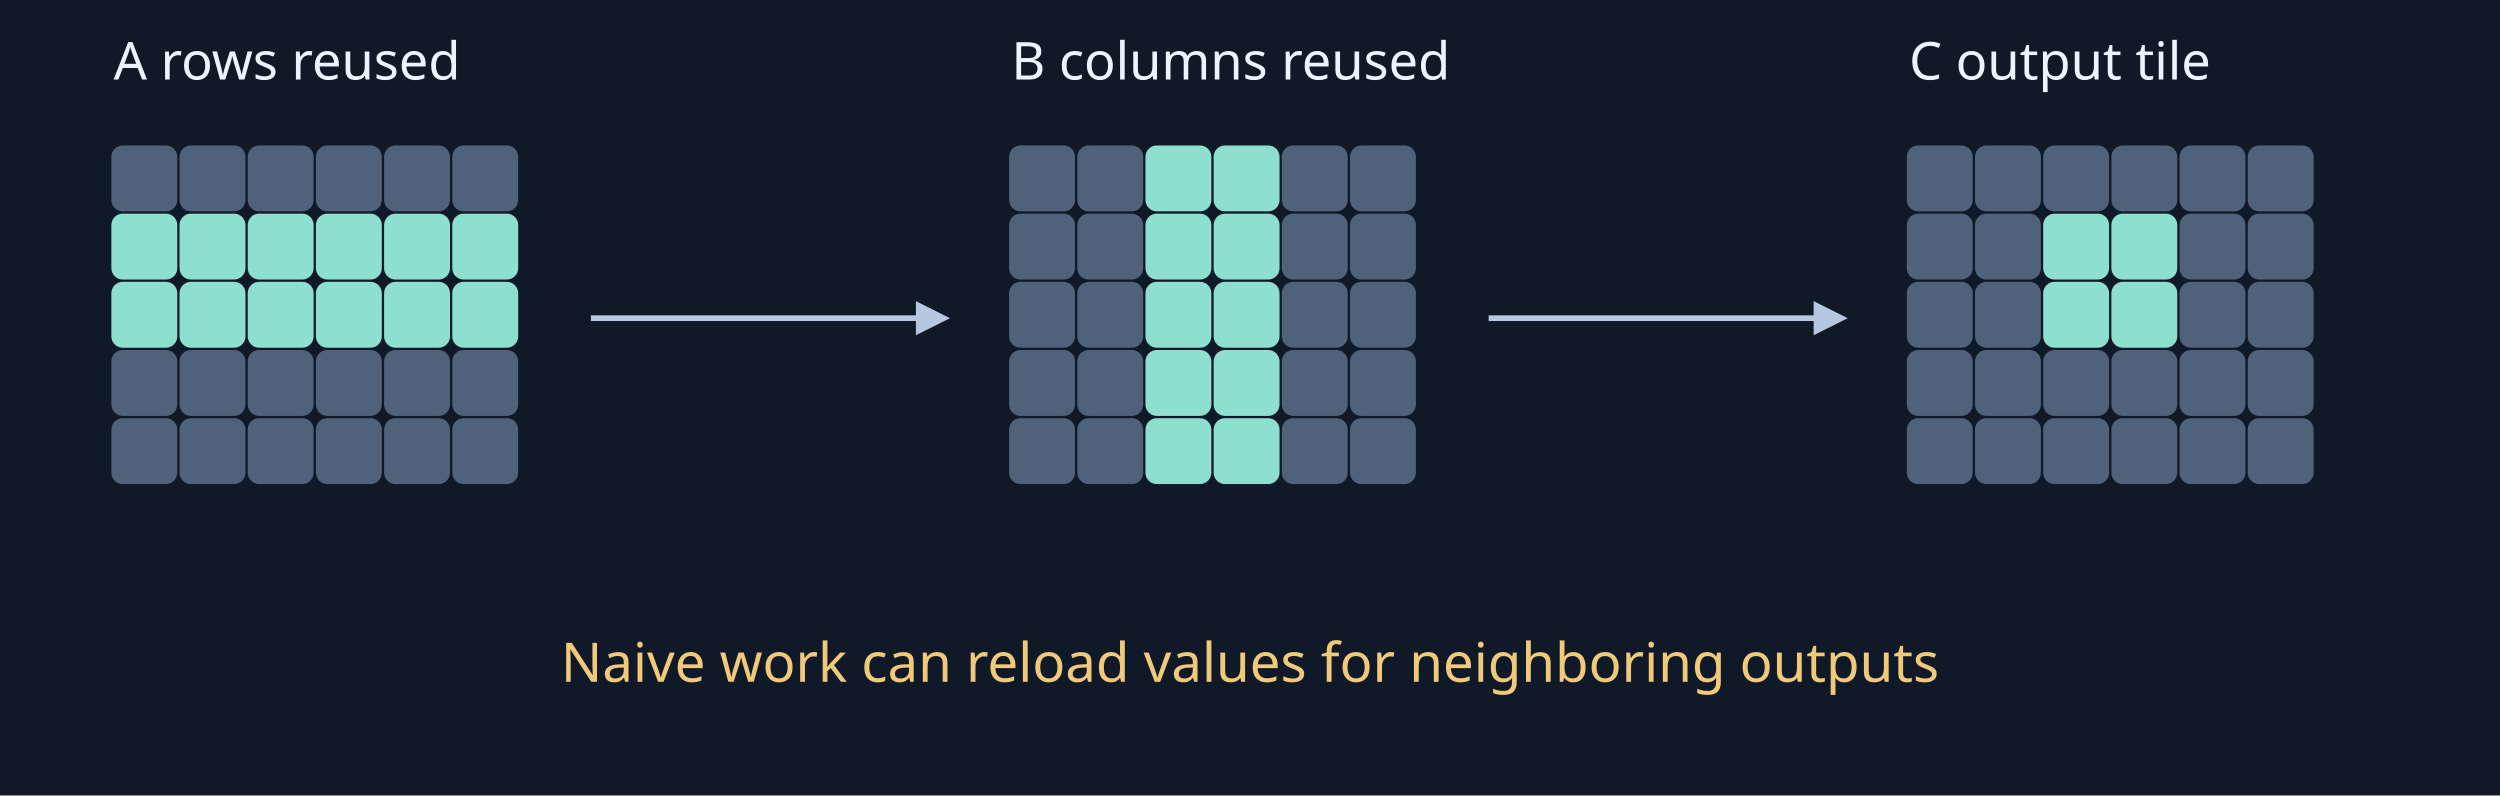
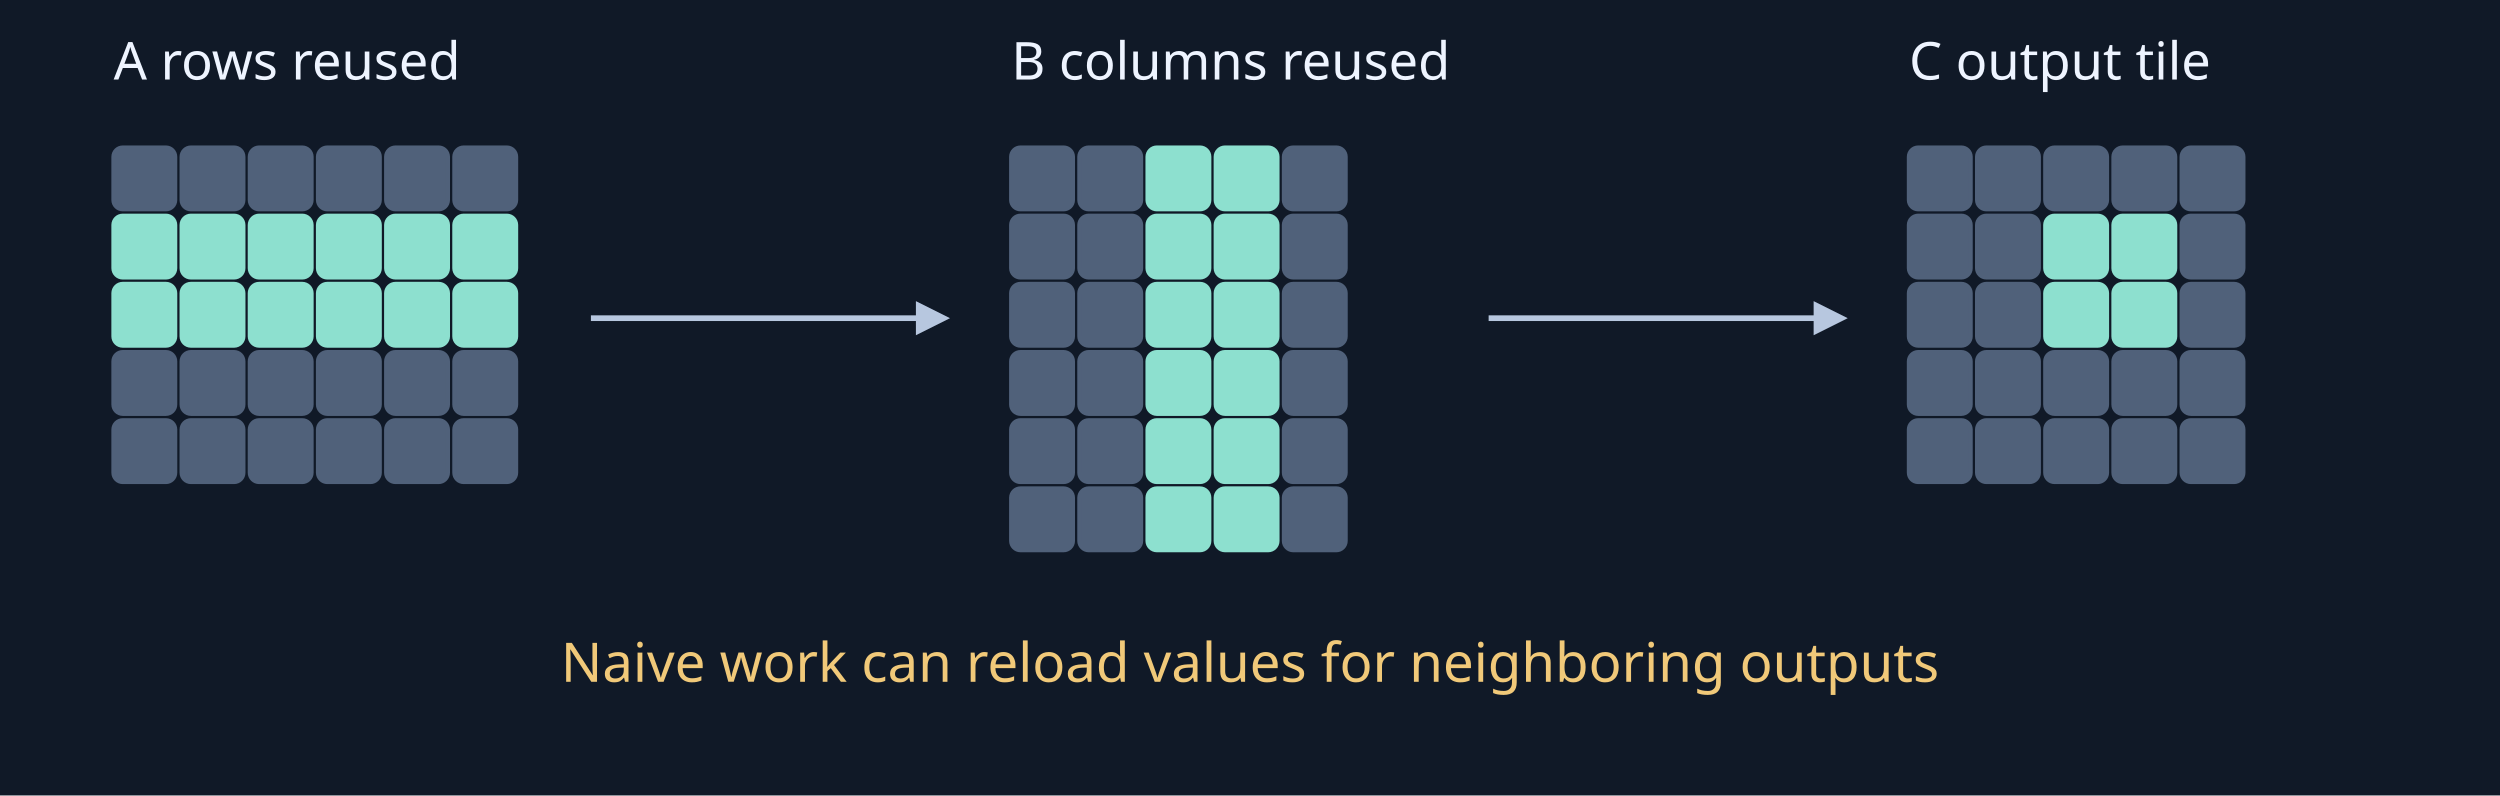
<svg xmlns="http://www.w3.org/2000/svg" viewBox="0 0 1100 350" role="img" aria-labelledby="mechanism-09-03-title mechanism-09-03-desc" style="display:block;width:100%;height:auto">
  <defs>
    <marker id="mechanism-09-03-arrow" viewBox="0 0 10 10" refX="8" refY="5" markerWidth="6" markerHeight="6" orient="auto-start-reverse">
      <path d="M0 0 L10 5 L0 10Z" fill="#b7c7df" />
    </marker>
  </defs>
  <rect width="1100" height="350" fill="#101927" />
  <g font-family="system-ui,sans-serif">
    <text x="50" y="35" font-size="23" fill="#eef4ff" text-anchor="start">A rows reused</text>
    <rect x="50" y="65" width="27" height="27" rx="4" fill="#50617a" stroke="#50617a" stroke-width="2" />
    <rect x="80" y="65" width="27" height="27" rx="4" fill="#50617a" stroke="#50617a" stroke-width="2" />
    <rect x="110" y="65" width="27" height="27" rx="4" fill="#50617a" stroke="#50617a" stroke-width="2" />
    <rect x="140" y="65" width="27" height="27" rx="4" fill="#50617a" stroke="#50617a" stroke-width="2" />
    <rect x="170" y="65" width="27" height="27" rx="4" fill="#50617a" stroke="#50617a" stroke-width="2" />
    <rect x="200" y="65" width="27" height="27" rx="4" fill="#50617a" stroke="#50617a" stroke-width="2" />
    <rect x="50" y="95" width="27" height="27" rx="4" fill="#8de0cf" stroke="#8de0cf" stroke-width="2" />
    <rect x="80" y="95" width="27" height="27" rx="4" fill="#8de0cf" stroke="#8de0cf" stroke-width="2" />
    <rect x="110" y="95" width="27" height="27" rx="4" fill="#8de0cf" stroke="#8de0cf" stroke-width="2" />
    <rect x="140" y="95" width="27" height="27" rx="4" fill="#8de0cf" stroke="#8de0cf" stroke-width="2" />
    <rect x="170" y="95" width="27" height="27" rx="4" fill="#8de0cf" stroke="#8de0cf" stroke-width="2" />
    <rect x="200" y="95" width="27" height="27" rx="4" fill="#8de0cf" stroke="#8de0cf" stroke-width="2" />
    <rect x="50" y="125" width="27" height="27" rx="4" fill="#8de0cf" stroke="#8de0cf" stroke-width="2" />
    <rect x="80" y="125" width="27" height="27" rx="4" fill="#8de0cf" stroke="#8de0cf" stroke-width="2" />
    <rect x="110" y="125" width="27" height="27" rx="4" fill="#8de0cf" stroke="#8de0cf" stroke-width="2" />
    <rect x="140" y="125" width="27" height="27" rx="4" fill="#8de0cf" stroke="#8de0cf" stroke-width="2" />
    <rect x="170" y="125" width="27" height="27" rx="4" fill="#8de0cf" stroke="#8de0cf" stroke-width="2" />
    <rect x="200" y="125" width="27" height="27" rx="4" fill="#8de0cf" stroke="#8de0cf" stroke-width="2" />
    <rect x="50" y="155" width="27" height="27" rx="4" fill="#50617a" stroke="#50617a" stroke-width="2" />
    <rect x="80" y="155" width="27" height="27" rx="4" fill="#50617a" stroke="#50617a" stroke-width="2" />
    <rect x="110" y="155" width="27" height="27" rx="4" fill="#50617a" stroke="#50617a" stroke-width="2" />
    <rect x="140" y="155" width="27" height="27" rx="4" fill="#50617a" stroke="#50617a" stroke-width="2" />
    <rect x="170" y="155" width="27" height="27" rx="4" fill="#50617a" stroke="#50617a" stroke-width="2" />
    <rect x="200" y="155" width="27" height="27" rx="4" fill="#50617a" stroke="#50617a" stroke-width="2" />
    <rect x="50" y="185" width="27" height="27" rx="4" fill="#50617a" stroke="#50617a" stroke-width="2" />
    <rect x="80" y="185" width="27" height="27" rx="4" fill="#50617a" stroke="#50617a" stroke-width="2" />
    <rect x="110" y="185" width="27" height="27" rx="4" fill="#50617a" stroke="#50617a" stroke-width="2" />
    <rect x="140" y="185" width="27" height="27" rx="4" fill="#50617a" stroke="#50617a" stroke-width="2" />
    <rect x="170" y="185" width="27" height="27" rx="4" fill="#50617a" stroke="#50617a" stroke-width="2" />
    <rect x="200" y="185" width="27" height="27" rx="4" fill="#50617a" stroke="#50617a" stroke-width="2" />
    <text x="445" y="35" font-size="23" fill="#eef4ff" text-anchor="start">B columns reused</text>
    <rect x="445" y="65" width="27" height="27" rx="4" fill="#50617a" stroke="#50617a" stroke-width="2" />
    <rect x="475" y="65" width="27" height="27" rx="4" fill="#50617a" stroke="#50617a" stroke-width="2" />
    <rect x="505" y="65" width="27" height="27" rx="4" fill="#8de0cf" stroke="#8de0cf" stroke-width="2" />
    <rect x="535" y="65" width="27" height="27" rx="4" fill="#8de0cf" stroke="#8de0cf" stroke-width="2" />
    <rect x="565" y="65" width="27" height="27" rx="4" fill="#50617a" stroke="#50617a" stroke-width="2" />
-     <rect x="595" y="65" width="27" height="27" rx="4" fill="#50617a" stroke="#50617a" stroke-width="2" />
    <rect x="445" y="95" width="27" height="27" rx="4" fill="#50617a" stroke="#50617a" stroke-width="2" />
    <rect x="475" y="95" width="27" height="27" rx="4" fill="#50617a" stroke="#50617a" stroke-width="2" />
    <rect x="505" y="95" width="27" height="27" rx="4" fill="#8de0cf" stroke="#8de0cf" stroke-width="2" />
    <rect x="535" y="95" width="27" height="27" rx="4" fill="#8de0cf" stroke="#8de0cf" stroke-width="2" />
    <rect x="565" y="95" width="27" height="27" rx="4" fill="#50617a" stroke="#50617a" stroke-width="2" />
-     <rect x="595" y="95" width="27" height="27" rx="4" fill="#50617a" stroke="#50617a" stroke-width="2" />
    <rect x="445" y="125" width="27" height="27" rx="4" fill="#50617a" stroke="#50617a" stroke-width="2" />
    <rect x="475" y="125" width="27" height="27" rx="4" fill="#50617a" stroke="#50617a" stroke-width="2" />
    <rect x="505" y="125" width="27" height="27" rx="4" fill="#8de0cf" stroke="#8de0cf" stroke-width="2" />
    <rect x="535" y="125" width="27" height="27" rx="4" fill="#8de0cf" stroke="#8de0cf" stroke-width="2" />
    <rect x="565" y="125" width="27" height="27" rx="4" fill="#50617a" stroke="#50617a" stroke-width="2" />
-     <rect x="595" y="125" width="27" height="27" rx="4" fill="#50617a" stroke="#50617a" stroke-width="2" />
    <rect x="445" y="155" width="27" height="27" rx="4" fill="#50617a" stroke="#50617a" stroke-width="2" />
    <rect x="475" y="155" width="27" height="27" rx="4" fill="#50617a" stroke="#50617a" stroke-width="2" />
    <rect x="505" y="155" width="27" height="27" rx="4" fill="#8de0cf" stroke="#8de0cf" stroke-width="2" />
    <rect x="535" y="155" width="27" height="27" rx="4" fill="#8de0cf" stroke="#8de0cf" stroke-width="2" />
    <rect x="565" y="155" width="27" height="27" rx="4" fill="#50617a" stroke="#50617a" stroke-width="2" />
-     <rect x="595" y="155" width="27" height="27" rx="4" fill="#50617a" stroke="#50617a" stroke-width="2" />
    <rect x="445" y="185" width="27" height="27" rx="4" fill="#50617a" stroke="#50617a" stroke-width="2" />
    <rect x="475" y="185" width="27" height="27" rx="4" fill="#50617a" stroke="#50617a" stroke-width="2" />
    <rect x="505" y="185" width="27" height="27" rx="4" fill="#8de0cf" stroke="#8de0cf" stroke-width="2" />
    <rect x="535" y="185" width="27" height="27" rx="4" fill="#8de0cf" stroke="#8de0cf" stroke-width="2" />
    <rect x="565" y="185" width="27" height="27" rx="4" fill="#50617a" stroke="#50617a" stroke-width="2" />
-     <rect x="595" y="185" width="27" height="27" rx="4" fill="#50617a" stroke="#50617a" stroke-width="2" />
+     <rect x="445" y="215" width="27" height="27" rx="4" fill="#50617a" stroke="#50617a" stroke-width="2" />
+     <rect x="475" y="215" width="27" height="27" rx="4" fill="#50617a" stroke="#50617a" stroke-width="2" />
+     <rect x="505" y="215" width="27" height="27" rx="4" fill="#8de0cf" stroke="#8de0cf" stroke-width="2" />
+     <rect x="535" y="215" width="27" height="27" rx="4" fill="#8de0cf" stroke="#8de0cf" stroke-width="2" />
+     <rect x="565" y="215" width="27" height="27" rx="4" fill="#50617a" stroke="#50617a" stroke-width="2" />
    <text x="840" y="35" font-size="23" fill="#eef4ff" text-anchor="start">C output tile</text>
    <rect x="840" y="65" width="27" height="27" rx="4" fill="#50617a" stroke="#50617a" stroke-width="2" />
    <rect x="870" y="65" width="27" height="27" rx="4" fill="#50617a" stroke="#50617a" stroke-width="2" />
    <rect x="900" y="65" width="27" height="27" rx="4" fill="#50617a" stroke="#50617a" stroke-width="2" />
    <rect x="930" y="65" width="27" height="27" rx="4" fill="#50617a" stroke="#50617a" stroke-width="2" />
    <rect x="960" y="65" width="27" height="27" rx="4" fill="#50617a" stroke="#50617a" stroke-width="2" />
-     <rect x="990" y="65" width="27" height="27" rx="4" fill="#50617a" stroke="#50617a" stroke-width="2" />
    <rect x="840" y="95" width="27" height="27" rx="4" fill="#50617a" stroke="#50617a" stroke-width="2" />
    <rect x="870" y="95" width="27" height="27" rx="4" fill="#50617a" stroke="#50617a" stroke-width="2" />
    <rect x="900" y="95" width="27" height="27" rx="4" fill="#8de0cf" stroke="#8de0cf" stroke-width="2" />
    <rect x="930" y="95" width="27" height="27" rx="4" fill="#8de0cf" stroke="#8de0cf" stroke-width="2" />
    <rect x="960" y="95" width="27" height="27" rx="4" fill="#50617a" stroke="#50617a" stroke-width="2" />
-     <rect x="990" y="95" width="27" height="27" rx="4" fill="#50617a" stroke="#50617a" stroke-width="2" />
    <rect x="840" y="125" width="27" height="27" rx="4" fill="#50617a" stroke="#50617a" stroke-width="2" />
    <rect x="870" y="125" width="27" height="27" rx="4" fill="#50617a" stroke="#50617a" stroke-width="2" />
    <rect x="900" y="125" width="27" height="27" rx="4" fill="#8de0cf" stroke="#8de0cf" stroke-width="2" />
    <rect x="930" y="125" width="27" height="27" rx="4" fill="#8de0cf" stroke="#8de0cf" stroke-width="2" />
    <rect x="960" y="125" width="27" height="27" rx="4" fill="#50617a" stroke="#50617a" stroke-width="2" />
-     <rect x="990" y="125" width="27" height="27" rx="4" fill="#50617a" stroke="#50617a" stroke-width="2" />
    <rect x="840" y="155" width="27" height="27" rx="4" fill="#50617a" stroke="#50617a" stroke-width="2" />
    <rect x="870" y="155" width="27" height="27" rx="4" fill="#50617a" stroke="#50617a" stroke-width="2" />
    <rect x="900" y="155" width="27" height="27" rx="4" fill="#50617a" stroke="#50617a" stroke-width="2" />
    <rect x="930" y="155" width="27" height="27" rx="4" fill="#50617a" stroke="#50617a" stroke-width="2" />
    <rect x="960" y="155" width="27" height="27" rx="4" fill="#50617a" stroke="#50617a" stroke-width="2" />
-     <rect x="990" y="155" width="27" height="27" rx="4" fill="#50617a" stroke="#50617a" stroke-width="2" />
    <rect x="840" y="185" width="27" height="27" rx="4" fill="#50617a" stroke="#50617a" stroke-width="2" />
    <rect x="870" y="185" width="27" height="27" rx="4" fill="#50617a" stroke="#50617a" stroke-width="2" />
    <rect x="900" y="185" width="27" height="27" rx="4" fill="#50617a" stroke="#50617a" stroke-width="2" />
    <rect x="930" y="185" width="27" height="27" rx="4" fill="#50617a" stroke="#50617a" stroke-width="2" />
    <rect x="960" y="185" width="27" height="27" rx="4" fill="#50617a" stroke="#50617a" stroke-width="2" />
-     <rect x="990" y="185" width="27" height="27" rx="4" fill="#50617a" stroke="#50617a" stroke-width="2" />
    <path d="M260,140 L415,140" fill="none" stroke="#b7c7df" stroke-width="2.5" marker-end="url(#mechanism-09-03-arrow)" />
    <path d="M655,140 L810,140" fill="none" stroke="#b7c7df" stroke-width="2.5" marker-end="url(#mechanism-09-03-arrow)" />
    <text x="550" y="300" font-size="24" fill="#f1c979" text-anchor="middle">Naive work can reload values for neighboring outputs</text>
  </g>
</svg>
